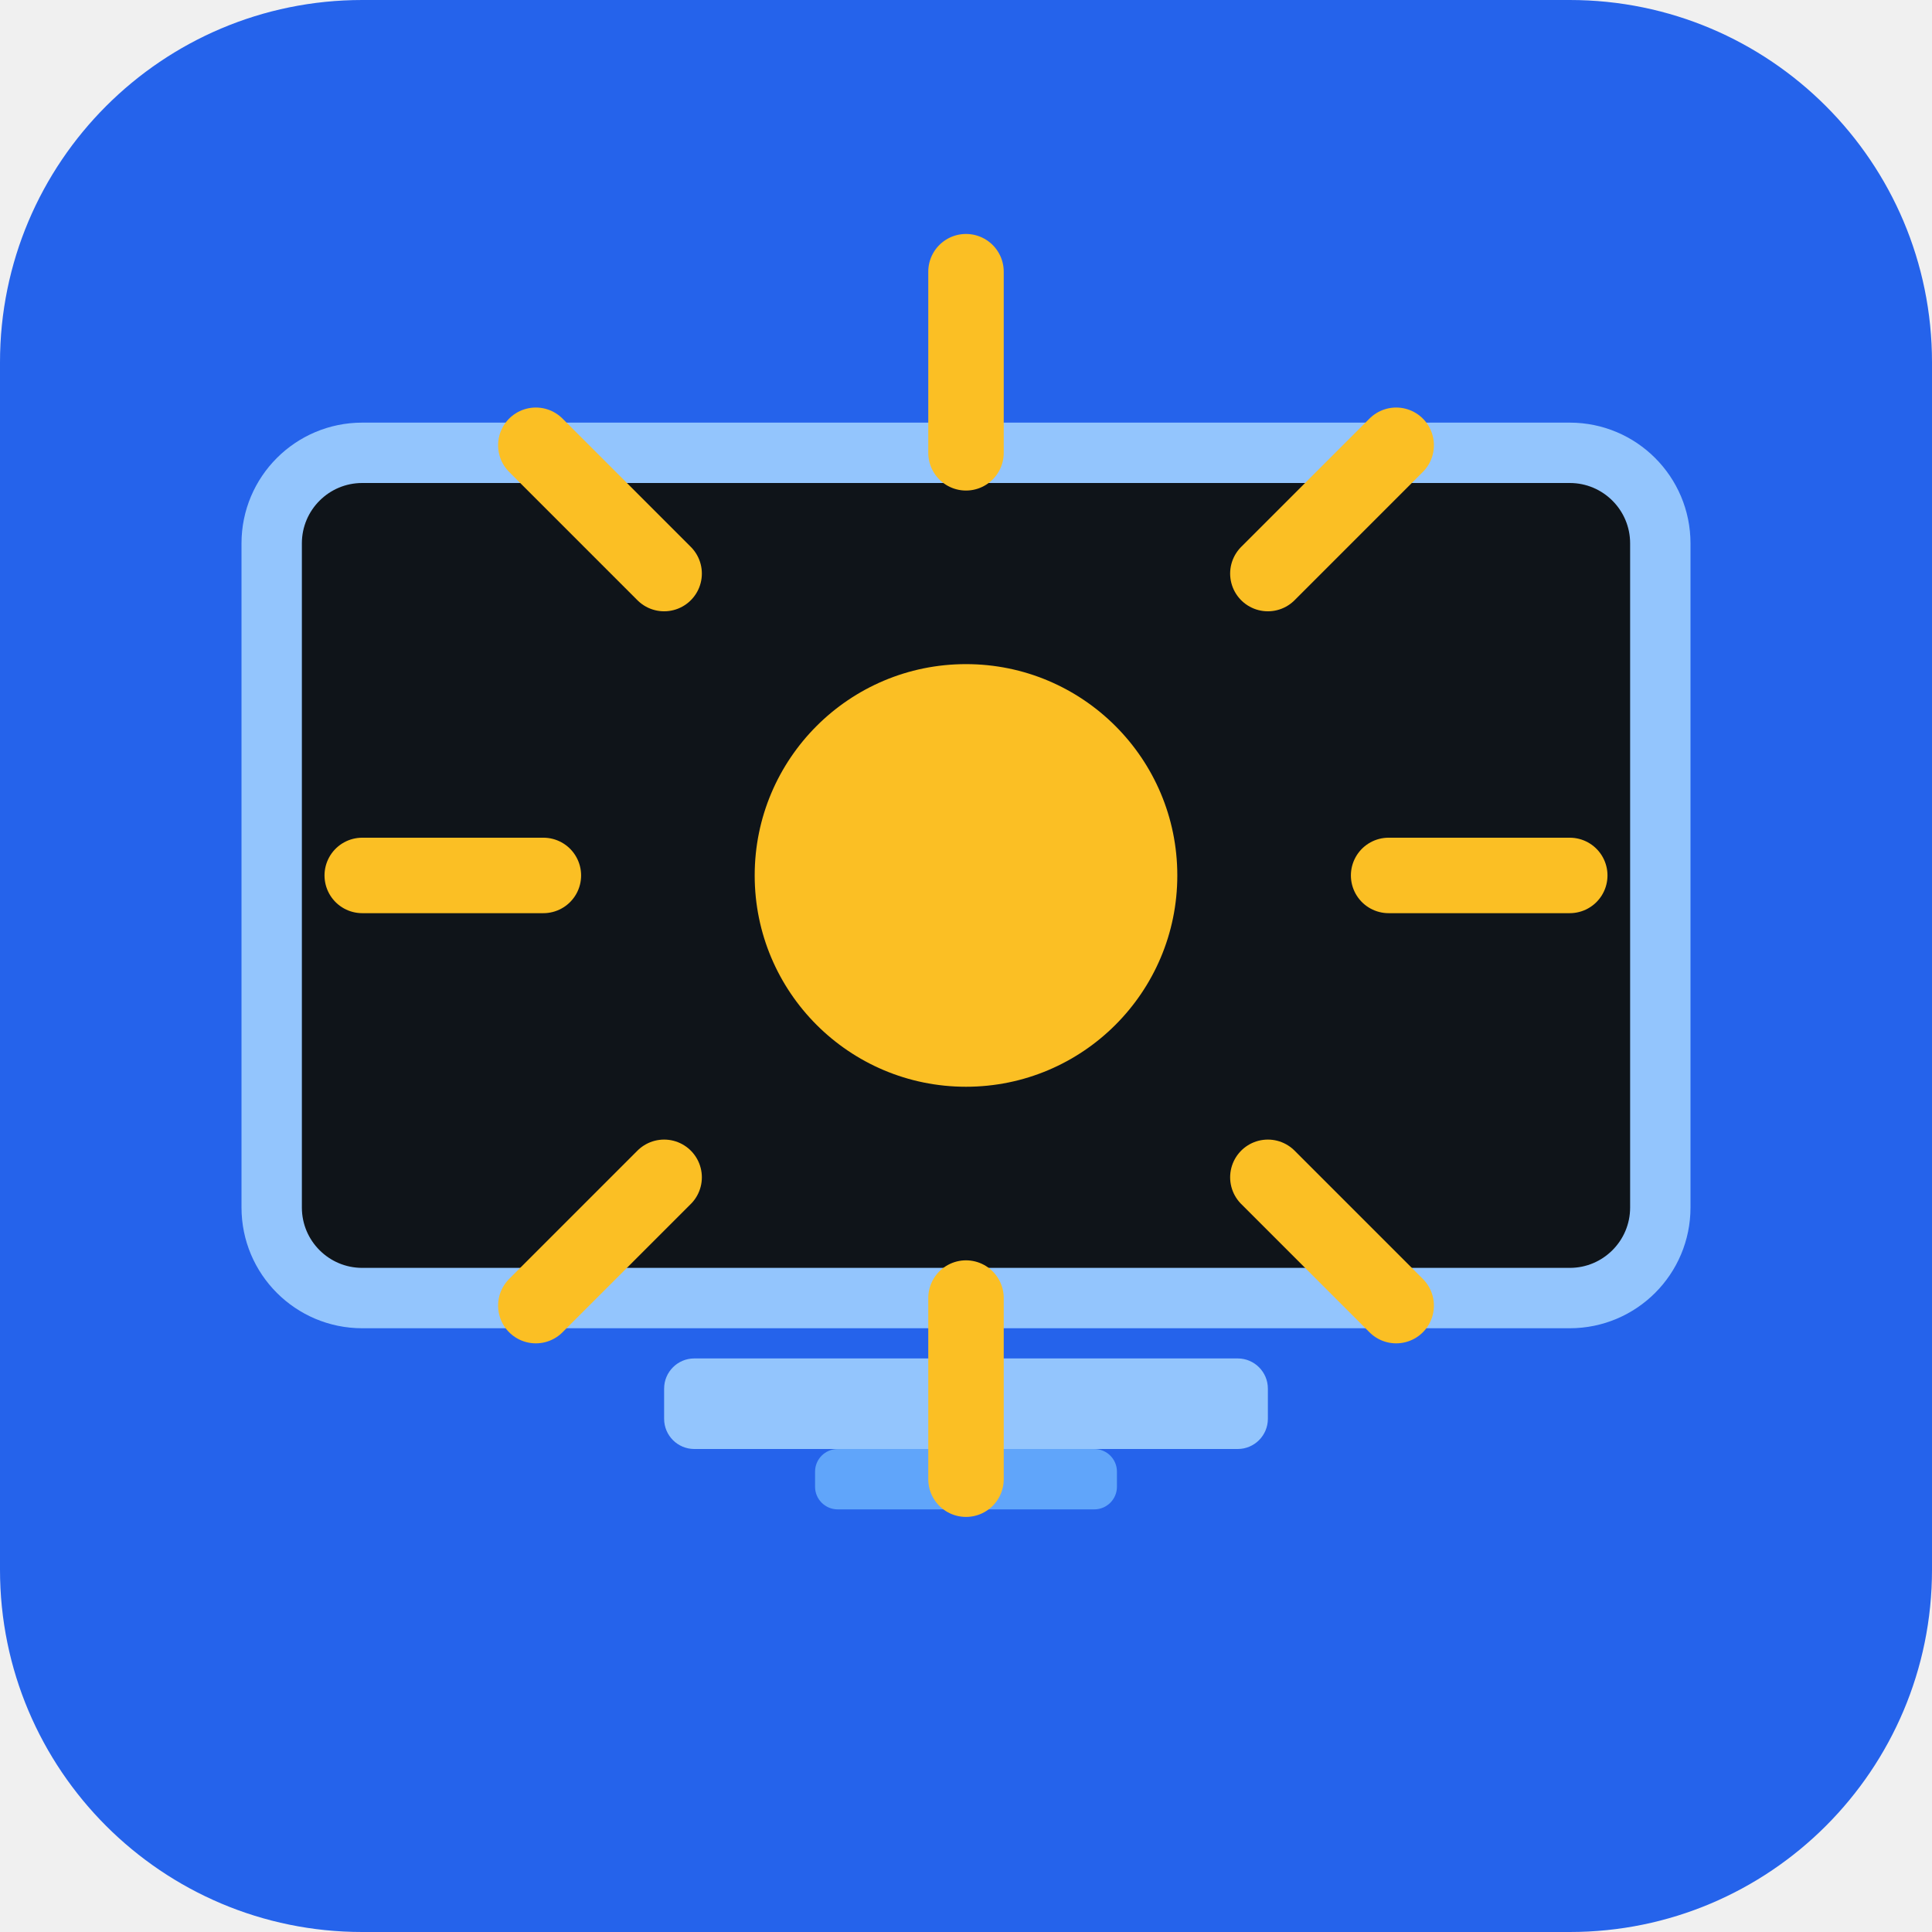
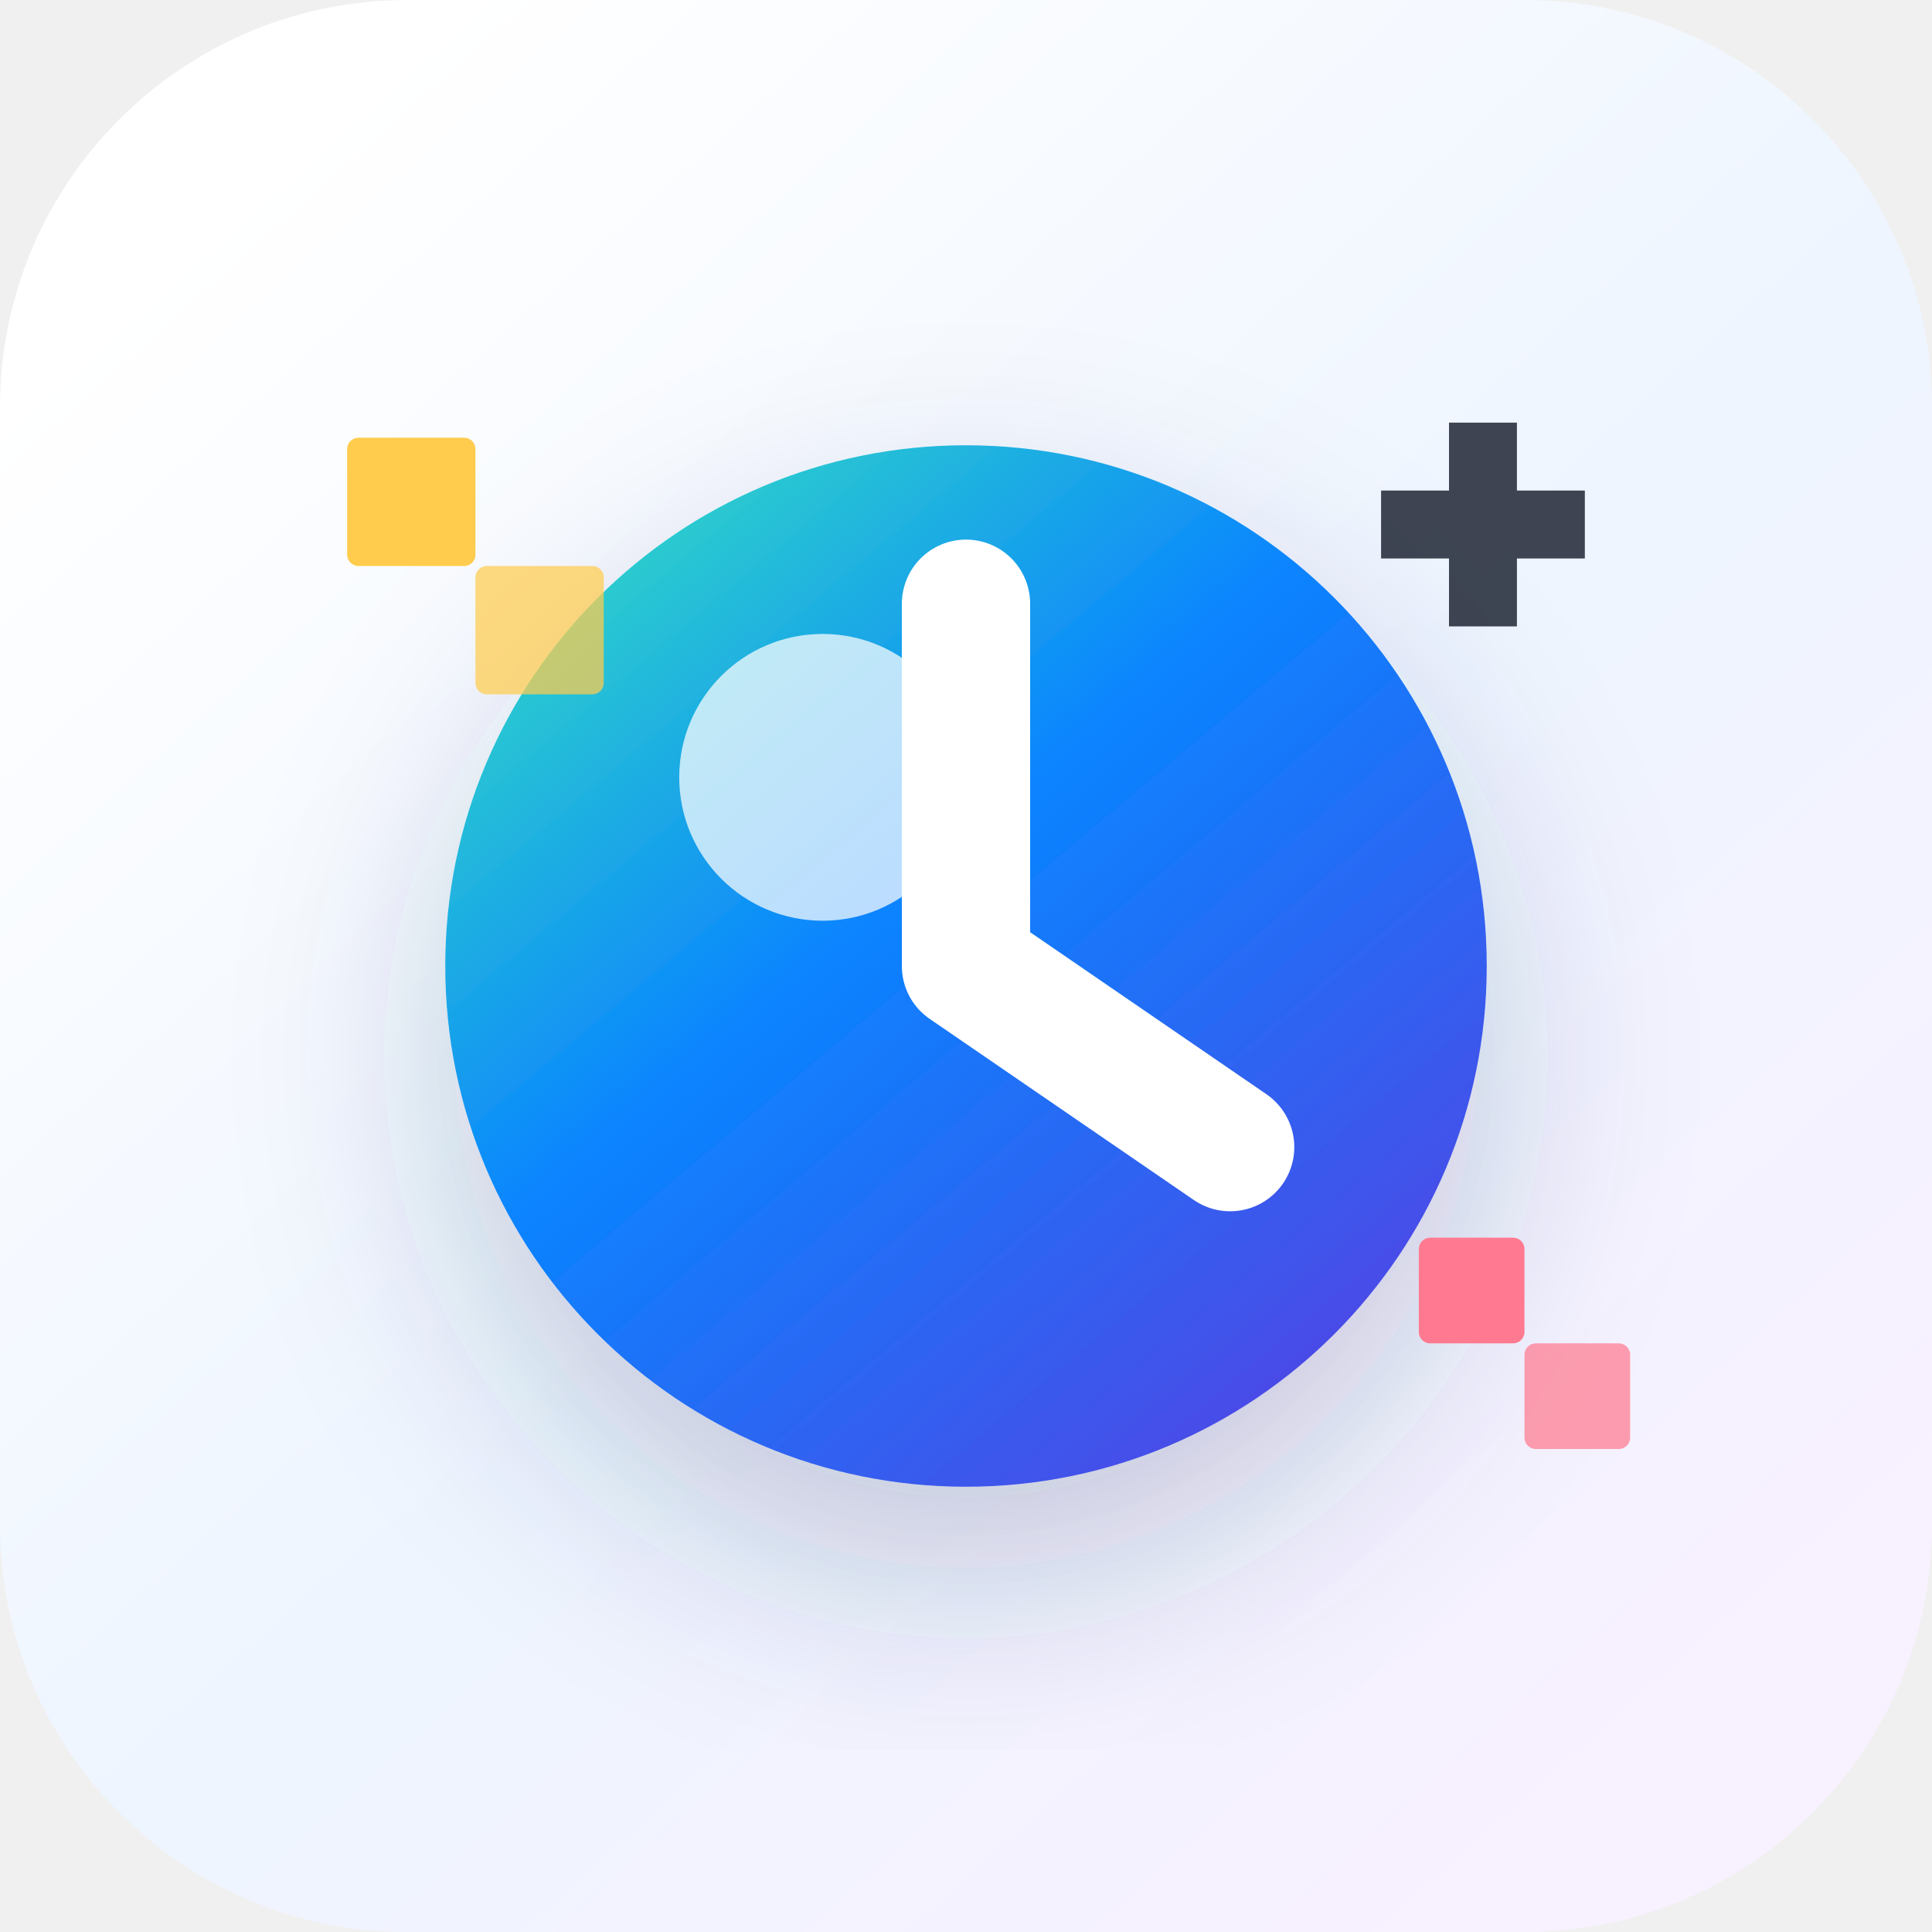
<svg xmlns="http://www.w3.org/2000/svg" viewBox="0 0 512 512">
-   <rect width="512" height="512" rx="96" fill="#2563eb" />
-   <rect x="72" y="120" width="368" height="224" rx="24" fill="#0f1419" stroke="#93c5fd" stroke-width="16" />
-   <rect x="176" y="360" width="160" height="24" rx="8" fill="#93c5fd" />
-   <rect x="216" y="384" width="80" height="16" rx="6" fill="#60a5fa" />
-   <circle cx="256" cy="232" r="56" fill="#fbbf24" />
-   <g stroke="#fbbf24" stroke-width="20" stroke-linecap="round">
-     <line x1="256" y1="120" x2="256" y2="72" />
-     <line x1="256" y1="344" x2="256" y2="392" />
-     <line x1="144" y1="232" x2="96" y2="232" />
-     <line x1="368" y1="232" x2="416" y2="232" />
-     <line x1="176" y1="152" x2="142" y2="118" />
-     <line x1="336" y1="152" x2="370" y2="118" />
-     <line x1="176" y1="312" x2="142" y2="346" />
-     <line x1="336" y1="312" x2="370" y2="346" />
-   </g>
+   <defs>
+     <linearGradient id="bg" x1="66" y1="46" x2="438" y2="462" gradientUnits="userSpaceOnUse">
+       <stop stop-color="#FFFFFF" />
+       <stop offset="0.55" stop-color="#EEF5FF" />
+       <stop offset="1" stop-color="#F8F1FF" />
+     </linearGradient>
+     <linearGradient id="button" x1="159" y1="133" x2="359" y2="371" gradientUnits="userSpaceOnUse">
+       <stop stop-color="#30D5C8" />
+       <stop offset="0.42" stop-color="#0A84FF" />
+       <stop offset="1" stop-color="#4F46E5" />
+     </linearGradient>
+     <filter id="shadow" x="48" y="48" width="416" height="416" filterUnits="userSpaceOnUse" color-interpolation-filters="sRGB">
+       <feDropShadow dx="0" dy="24" stdDeviation="28" flood-color="#1F3B68" flood-opacity="0.22" />
+     </filter>
+   </defs>
+   <rect width="512" height="512" rx="108" fill="url(#bg)" />
+   <circle cx="256" cy="256" r="138" fill="url(#button)" filter="url(#shadow)" />
+   <circle cx="218" cy="206" r="38" fill="#FFFFFF" opacity="0.72" />
+   <path d="M256 160v96l70 48" fill="none" stroke="#FFFFFF" stroke-width="34" stroke-linecap="round" stroke-linejoin="round" />
+   <rect x="92" y="116" width="34" height="34" rx="3" fill="#FFCC4D" />
+   <rect x="126" y="150" width="34" height="34" rx="3" fill="#FFCC4D" opacity="0.72" />
+   <rect x="376" y="328" width="28" height="28" rx="3" fill="#FF7A90" />
+   <rect x="404" y="356" width="28" height="28" rx="3" fill="#FF7A90" opacity="0.72" />
+   <path d="M384 112h18v18h18v18h-18v18h-18v-18h-18v-18h18v-18Z" fill="#111827" opacity="0.8" />
</svg>
